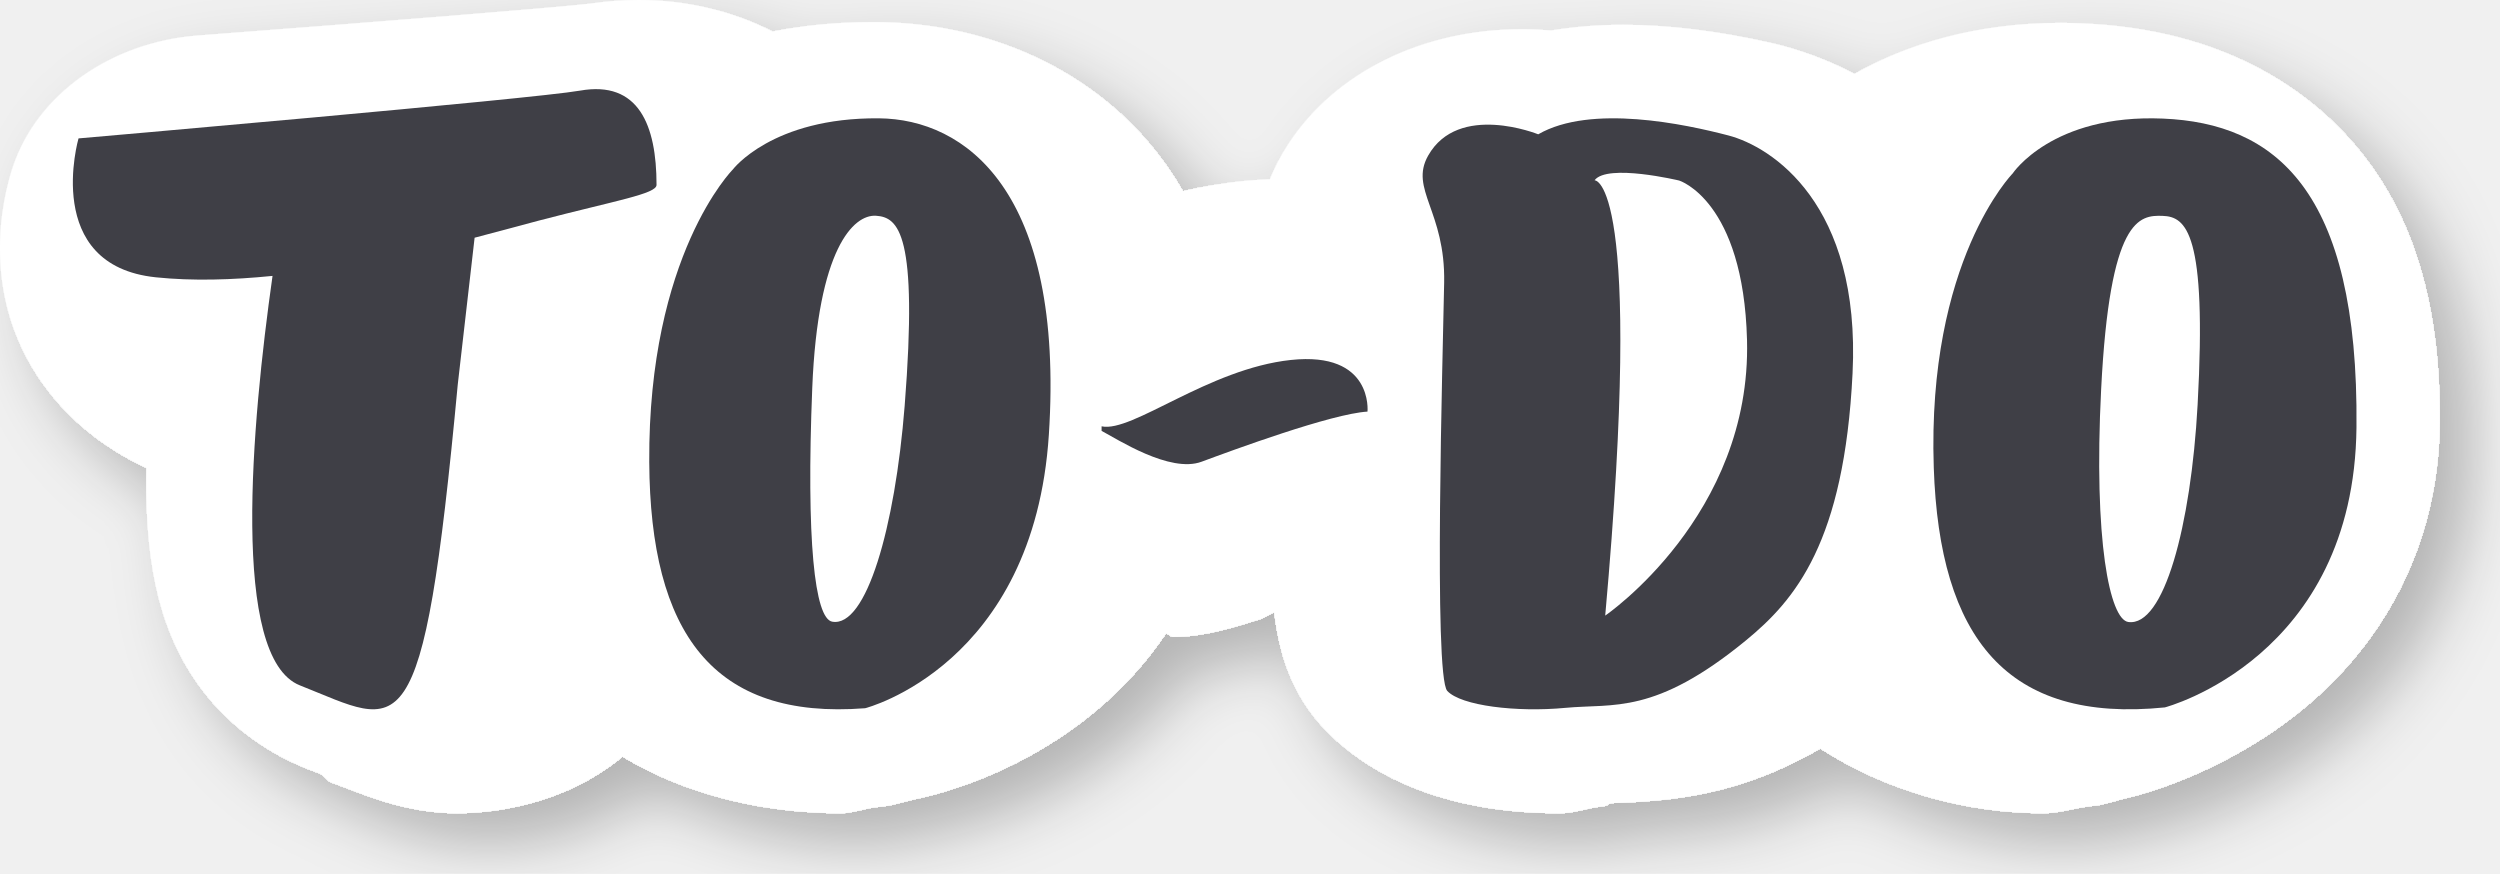
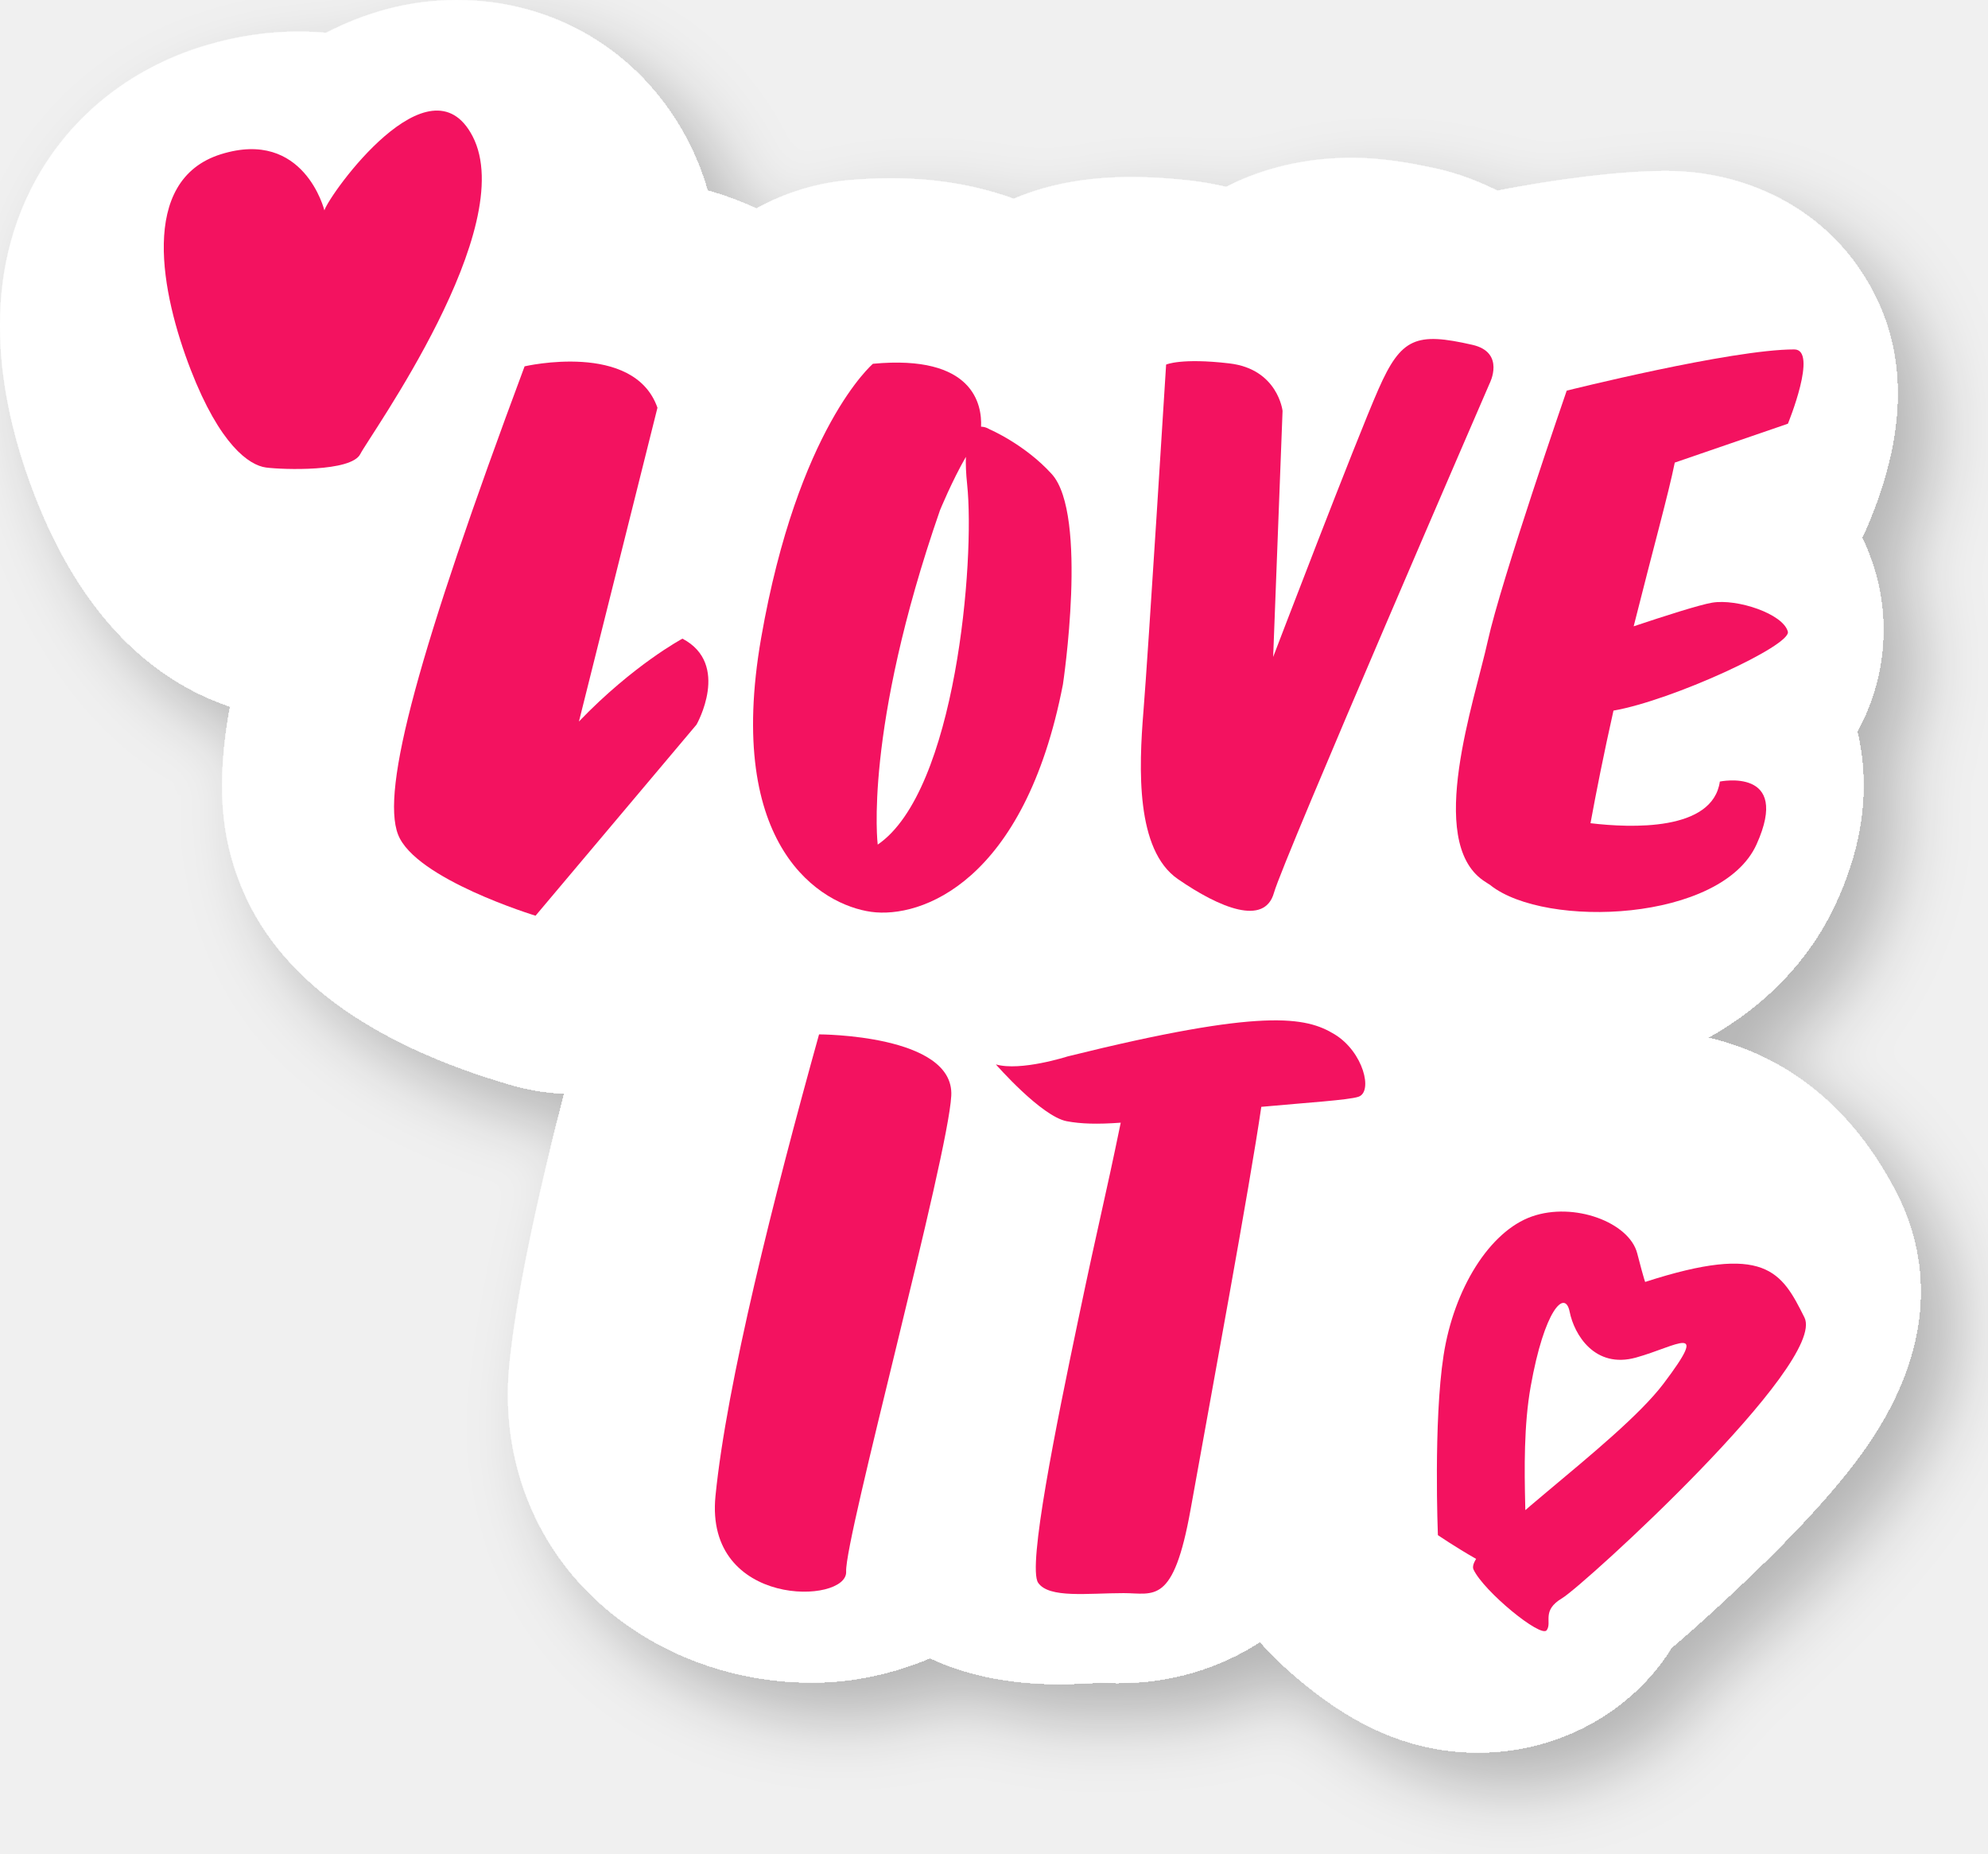
- <svg xmlns="http://www.w3.org/2000/svg" width="83" height="29" viewBox="0 0 83 29" fill="none">
-   <g clip-path="url(#clip0_108_370)">
-     <g filter="url(#filter0_d_108_370)">
-       <path d="M4.864 15.536C4.858 15.814 4.856 16.086 4.859 16.348C4.876 17.889 5.05 19.183 5.391 20.295C6.462 23.785 9.109 25.163 10.592 25.67C10.732 25.718 10.866 25.93 10.992 25.975C11.939 26.313 13.369 27 15.17 27C15.17 27 15.171 27 15.171 27C16.142 27 18.605 26.822 20.668 25.118C22.821 26.421 25.406 27 27.915 27C27.915 27 27.916 27 27.916 27C28.332 27 28.762 26.814 29.196 26.786C29.584 26.761 29.968 26.622 30.346 26.542C32.776 26.027 36.408 24.443 38.708 21.031C38.787 21.032 38.866 21.144 38.946 21.144C38.946 21.144 38.947 21.144 38.947 21.144C39.956 21.144 40.936 20.843 41.858 20.548C42.013 20.498 42.161 20.375 42.304 20.33C42.495 21.91 42.985 23.296 44.245 24.475C45.937 26.058 48.468 27 51.769 27C51.769 27 51.769 27 51.769 27C52.274 27 52.779 26.802 53.258 26.763C53.342 26.758 53.425 26.667 53.508 26.664C55.51 26.594 57.724 26.417 60.434 24.849C62.622 26.268 65.277 27 67.832 27C67.832 27 67.833 27 67.833 27C68.377 27 68.942 26.802 69.514 26.752C69.877 26.72 70.235 26.578 70.588 26.498C71.261 26.346 73.639 25.671 75.982 23.915C79.172 21.524 80.953 18.026 80.998 14.104C81.045 10.116 80.116 7.06 78.16 4.784C76.675 3.054 73.889 0.951 69.048 0.774C68.834 0.766 68.624 0.76 68.419 0.76C65.594 0.76 63.291 1.473 61.569 2.456C60.673 1.984 59.728 1.636 58.777 1.421C57.027 1.026 55.383 0.824 53.891 0.824C53.057 0.824 52.261 0.887 51.504 1.013C51.19 0.987 50.862 0.971 50.522 0.971C47.227 0.971 44.329 2.398 42.77 4.788C42.513 5.183 42.314 5.573 42.161 5.953C41.909 5.963 41.655 5.976 41.399 6C40.647 6.069 39.938 6.193 39.274 6.348C38.737 5.414 38.07 4.571 37.267 3.827C35.138 1.854 32.237 0.756 29.099 0.734L28.968 0.734C27.731 0.734 26.628 0.853 25.646 1.048C24.277 0.342 22.722 0 21.208 0C20.68 0 20.141 0.04 19.603 0.12C18.541 0.249 12.179 0.757 6.586 1.178C3.684 1.396 1.237 3.128 0.43 5.535C0.102 6.514 -0.78 9.947 1.633 13.024C2.469 14.089 3.569 14.938 4.864 15.536Z" fill="white" />
-       <path d="M21.797 6.139C21.797 4.155 21.203 2.664 19.256 3.009C17.716 3.282 2.607 4.595 2.607 4.595C2.607 4.595 1.383 8.815 5.177 9.207C6.389 9.333 7.716 9.294 9.048 9.16C8.354 14.067 7.645 21.842 9.958 22.755C13.366 24.101 14.028 25.24 15.198 12.763L15.757 7.892C16.683 7.653 17.424 7.445 17.881 7.326C20.465 6.652 21.797 6.437 21.797 6.139Z" fill="#3F3F46" />
-       <path d="M29.178 3.928C25.634 3.899 24.33 5.627 24.33 5.627C24.33 5.627 21.515 8.457 21.555 15.339C21.588 21.018 23.669 23.909 28.724 23.513C28.724 23.513 34.324 22.093 34.822 14.433C35.349 6.319 32.033 3.952 29.178 3.928ZM30.035 13.472C29.715 17.518 28.761 20.84 27.631 20.64C27.044 20.537 26.764 17.936 26.967 12.879C27.153 8.255 28.338 7.117 29.082 7.163C29.825 7.211 30.487 7.744 30.035 13.472Z" fill="#3F3F46" />
-       <path d="M71.811 3.937C68.13 3.781 66.819 5.761 66.819 5.761C66.819 5.761 63.971 8.66 64.201 15.523C64.39 21.188 66.63 24.016 71.873 23.486C71.873 23.486 78.159 21.849 78.235 14.188C78.315 6.254 75.492 4.092 71.811 3.937ZM72.961 13.434C72.739 17.479 71.838 20.818 70.659 20.65C70.046 20.562 69.502 17.968 69.758 12.925C70.046 7.225 71.026 7.14 71.8 7.167C72.573 7.194 73.275 7.708 72.961 13.434Z" fill="#3F3F46" />
-       <path d="M57.383 4.497C55.954 4.123 52.817 3.449 51.069 4.459C51.069 4.459 48.417 3.384 47.412 5.171C46.787 6.282 47.99 7.011 47.946 9.382C47.902 11.754 47.591 22.441 48.049 22.938C48.506 23.433 50.359 23.654 51.967 23.501C53.575 23.349 54.934 23.747 57.963 21.263C59.607 19.914 61.228 17.998 61.505 12.394C61.783 6.761 58.811 4.87 57.383 4.497ZM53.293 20.438C54.603 5.877 52.94 5.985 52.94 5.985C53.361 5.422 55.749 5.994 55.749 5.994C55.749 5.994 57.88 6.655 58.001 11.288C58.154 17.119 53.293 20.438 53.293 20.438Z" fill="#3F3F46" />
-       <path d="M42.855 11.951C40.114 12.245 37.586 14.374 36.573 14.154V14.306C37.079 14.57 38.841 15.721 39.893 15.329C40.946 14.938 44.201 13.738 45.401 13.665C45.401 13.665 45.597 11.657 42.855 11.951Z" fill="#3F3F46" />
+ <svg xmlns="http://www.w3.org/2000/svg" width="59" height="55" viewBox="0 0 59 55" fill="none">
+   <g clip-path="url(#clip0_108_365)">
+     <g filter="url(#filter0_d_108_365)">
+       <path d="M56.254 35.345C54.756 32.475 52.637 31.25 50.684 30.792C52.369 29.85 53.673 28.513 54.453 26.853C55.422 24.793 55.438 23.048 55.117 21.704C55.896 20.281 56.101 18.623 55.676 17.07C55.568 16.674 55.427 16.302 55.259 15.951C55.309 15.85 55.355 15.751 55.4 15.648C56.707 12.594 56.616 10.029 55.131 7.909C53.858 6.092 51.731 5.072 49.441 5.072C49.44 5.072 49.44 5.072 49.439 5.072C48.076 5.072 46.165 5.318 44.437 5.658C43.881 5.386 43.283 5.148 42.651 5.009C41.986 4.864 41.094 4.683 40.097 4.683C39.132 4.683 37.768 4.84 36.389 5.545C36.042 5.464 35.68 5.398 35.304 5.356C33.174 5.116 31.498 5.293 30.086 5.9C29.086 5.534 27.882 5.289 26.441 5.289C26.032 5.289 25.605 5.308 25.173 5.347C24.207 5.434 23.279 5.726 22.45 6.191C21.989 5.977 21.504 5.797 20.996 5.655C20.84 5.111 20.626 4.571 20.337 4.04C18.962 1.51 16.427 0 13.554 0C12.115 0 10.818 0.383 9.682 0.974C9.412 0.95 9.135 0.937 8.852 0.937C7.943 0.937 7.021 1.075 6.111 1.346C3.803 2.032 1.961 3.546 0.922 5.606C-0.715 8.856 0.131 12.476 1.13 14.941C2.646 18.683 4.867 20.305 6.831 20.964C6.408 23.264 6.56 24.808 7.15 26.274C8.234 28.964 10.93 30.954 15.165 32.188C15.684 32.339 16.215 32.424 16.746 32.451C15.857 35.875 15.322 38.51 15.122 40.439C14.863 42.938 15.641 45.323 17.312 47.091C19.003 48.879 21.477 49.923 24.099 49.923C24.099 49.923 24.099 49.923 24.1 49.923C25.36 49.923 26.547 49.64 27.602 49.196C28.614 49.676 29.892 49.973 31.501 49.973C31.743 49.973 32.001 49.954 32.263 49.946C32.377 49.942 32.492 49.931 32.606 49.931L32.641 49.928C32.82 49.935 32.968 49.939 33.188 49.939V49.938C34.735 49.938 36.172 49.507 37.393 48.714C37.762 49.121 38.172 49.522 38.657 49.92C39.746 50.813 41.465 52 43.868 52C46.029 52 48.062 50.998 49.311 49.323C49.407 49.194 49.505 49.05 49.603 48.894C50.995 47.711 52.402 46.32 52.49 46.234C53.58 45.154 54.42 44.22 55.059 43.379C57.699 39.903 57.165 37.091 56.254 35.345Z" fill="white" />
+       <path d="M42.674 45.55C42.674 45.55 44.816 47.012 45.155 46.706C45.495 46.4 45.019 43.423 45.428 41.138C45.835 38.853 46.447 38.241 46.584 38.921C46.719 39.601 47.331 40.621 48.555 40.281C49.779 39.941 50.765 39.21 49.371 41.054C47.977 42.899 43.428 45.924 43.731 46.57C44.033 47.216 45.733 48.61 45.903 48.372C46.073 48.134 45.734 47.794 46.363 47.42C46.991 47.046 54.232 40.451 53.552 39.091C52.872 37.731 52.397 36.881 48.827 38.037C48.827 38.037 48.82 38.078 48.589 37.187C48.351 36.269 46.715 35.654 45.461 36.096C44.208 36.538 43.149 38.241 42.843 40.213C42.538 42.184 42.674 45.55 42.674 45.55Z" fill="#F31260" />
+       <path d="M5.661 10.973C6.528 13.206 7.394 13.805 7.894 13.872C8.394 13.938 10.426 14.005 10.693 13.472C10.96 12.939 15.434 6.749 14.025 4.042C12.759 1.61 9.793 5.742 9.627 6.241C9.627 6.241 9.027 3.809 6.561 4.575C4.095 5.342 4.795 8.74 5.661 10.973Z" fill="#F31260" />
+       <path d="M20.254 18.95C20.254 18.95 18.8 19.724 17.182 21.408L19.512 12.098C18.816 10.114 15.569 10.87 15.569 10.87C12.416 19.327 11.302 23.438 11.813 24.761C12.323 26.084 15.894 27.171 15.894 27.171L20.671 21.501C20.672 21.501 21.692 19.706 20.254 18.95Z" fill="#F31260" />
+       <path d="M29.366 12.737C29.366 12.737 29.252 12.66 29.116 12.661C29.146 12.017 28.904 10.511 25.907 10.794C25.907 10.794 23.68 12.686 22.59 18.925C21.5 25.164 24.38 26.851 25.855 27.056C27.329 27.26 30.408 26.186 31.546 20.305C31.546 20.305 32.304 15.268 31.214 14.066C30.412 13.182 29.366 12.737 29.366 12.737ZM26.049 25.061C26.049 25.061 25.623 21.686 27.897 15.14C27.897 15.14 28.256 14.264 28.666 13.556C28.658 13.774 28.668 14.042 28.703 14.373C28.94 16.623 28.371 23.476 26.049 25.061Z" fill="#F31260" />
+       <path d="M43.699 10.232C42.029 9.851 41.584 10.018 40.912 11.544C40.239 13.07 37.785 19.493 37.785 19.493L38.064 12.191C38.064 12.191 37.925 10.952 36.487 10.783C35.049 10.614 34.608 10.818 34.608 10.818C34.608 10.818 34.075 19.391 33.936 21.096C33.797 22.8 33.704 25.218 34.956 26.083C36.209 26.948 37.531 27.482 37.809 26.49C38.087 25.497 44.209 11.377 44.209 11.377C44.209 11.377 44.686 10.458 43.699 10.232Z" fill="#F31260" />
+       <path d="M53.062 12.572C53.062 12.572 53.966 10.368 53.249 10.368C51.38 10.368 46.497 11.591 46.497 11.591C46.497 11.591 44.549 17.226 44.154 19.02C43.76 20.814 42.322 24.934 44.015 26.122C44.09 26.174 44.163 26.219 44.235 26.265L44.234 26.267C45.871 27.562 51.097 27.352 52.132 25.052C53.168 22.753 51.042 23.19 51.042 23.19C50.83 24.67 48.402 24.569 47.203 24.426C47.371 23.51 47.596 22.37 47.885 21.085C49.614 20.786 53.167 19.153 53.06 18.742C52.92 18.212 51.552 17.757 50.81 17.883C50.43 17.948 49.399 18.278 48.484 18.584C49.074 16.236 49.517 14.652 49.704 13.726L53.062 12.572Z" fill="#F31260" />
+       <path d="M24.308 30.692C22.959 35.538 21.565 41.056 21.234 44.39C20.904 47.723 25.159 47.602 25.112 46.632C25.064 45.663 28.138 34.329 28.232 32.511C28.326 30.692 24.308 30.692 24.308 30.692Z" fill="#F31260" />
+       <path d="M39.611 30.692C38.759 30.172 37.499 29.904 31.684 31.346C31.684 31.346 30.289 31.795 29.556 31.583C29.556 31.583 30.904 33.127 31.66 33.269C32.083 33.348 32.56 33.363 33.261 33.312C32.772 35.689 32.639 36.106 32.003 39.144C31.349 42.263 30.487 46.498 30.811 46.965C31.135 47.432 32.278 47.271 33.347 47.271C34.248 47.271 34.822 47.641 35.333 44.796C35.936 41.438 37.09 35.199 37.433 32.842C38.819 32.715 40.011 32.641 40.313 32.544C40.757 32.402 40.462 31.212 39.611 30.692Z" fill="#F31260" />
    </g>
  </g>
  <defs>
-     <filter id="filter0_d_108_370" x="-1" y="-1" width="85" height="31" filterUnits="userSpaceOnUse" color-interpolation-filters="sRGB">
+     <filter id="filter0_d_108_365" x="-1" y="-1" width="61" height="56" filterUnits="userSpaceOnUse" color-interpolation-filters="sRGB">
      <feFlood flood-opacity="0" result="BackgroundImageFix" />
      <feColorMatrix in="SourceAlpha" type="matrix" values="0 0 0 0 0 0 0 0 0 0 0 0 0 0 0 0 0 0 127 0" result="hardAlpha" />
      <feOffset dx="1" dy="1" />
      <feGaussianBlur stdDeviation="1" />
      <feComposite in2="hardAlpha" operator="out" />
      <feColorMatrix type="matrix" values="0 0 0 0 0 0 0 0 0 0 0 0 0 0 0 0 0 0 0.25 0" />
-       <feBlend mode="normal" in2="BackgroundImageFix" result="effect1_dropShadow_108_370" />
-       <feBlend mode="normal" in="SourceGraphic" in2="effect1_dropShadow_108_370" result="shape" />
+       <feBlend mode="normal" in2="BackgroundImageFix" result="effect1_dropShadow_108_365" />
+       <feBlend mode="normal" in="SourceGraphic" in2="effect1_dropShadow_108_365" result="shape" />
    </filter>
-     <clipPath id="clip0_108_370">
-       <rect width="83" height="29" fill="white" />
+     <clipPath id="clip0_108_365">
+       <rect width="59" height="55" fill="white" />
    </clipPath>
  </defs>
</svg>
